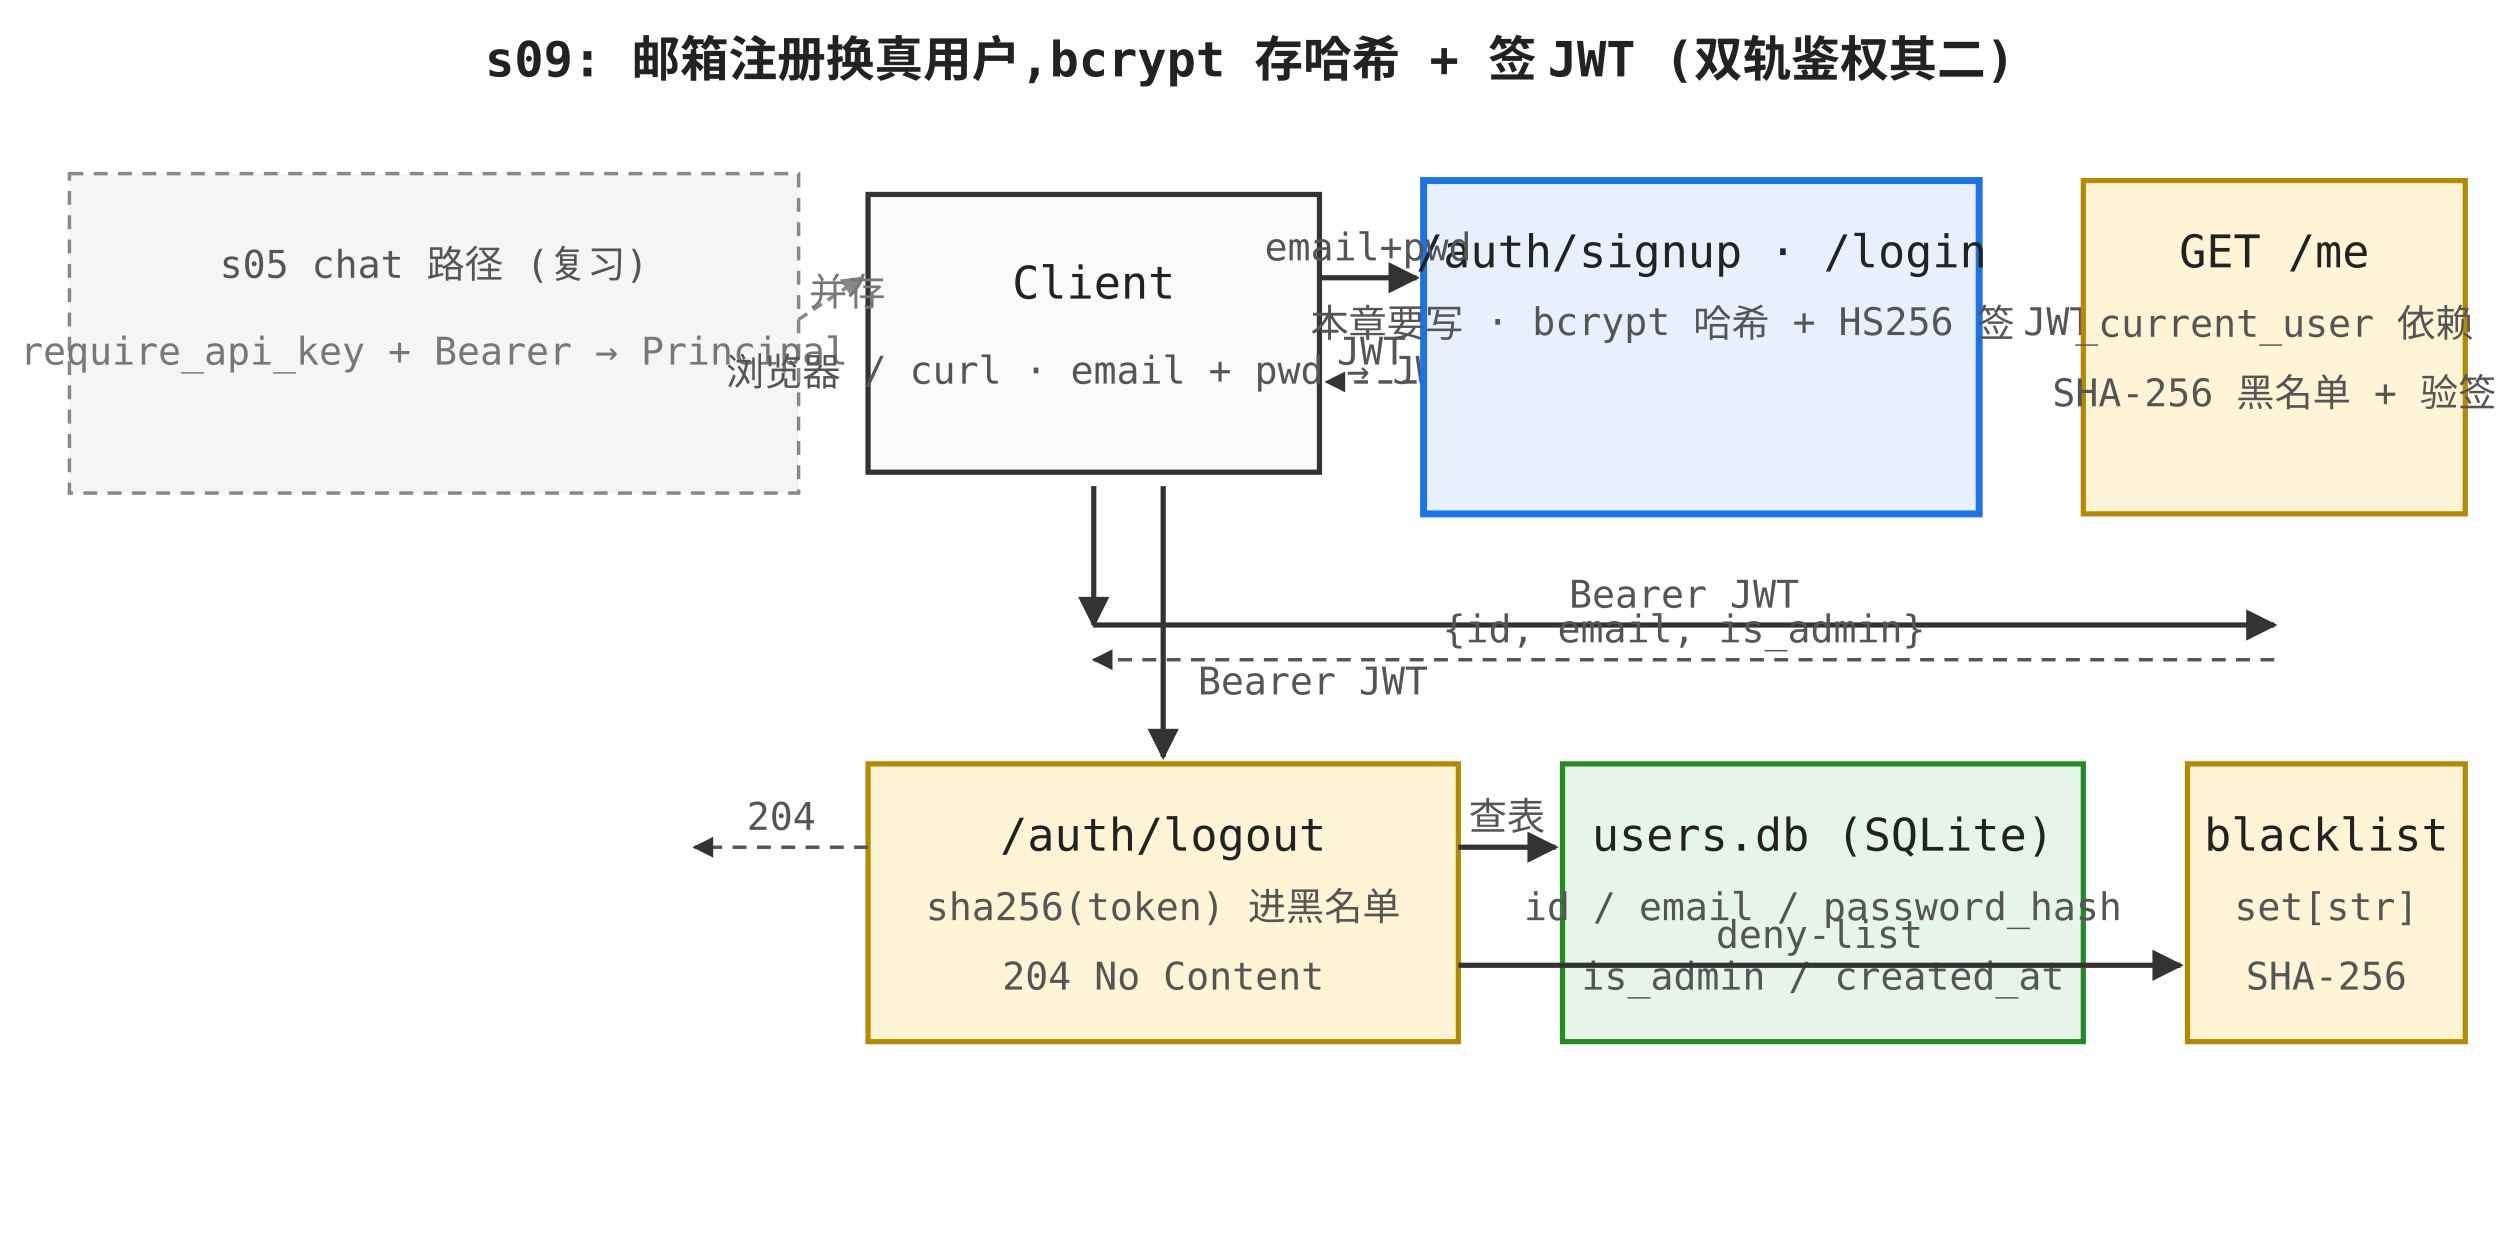
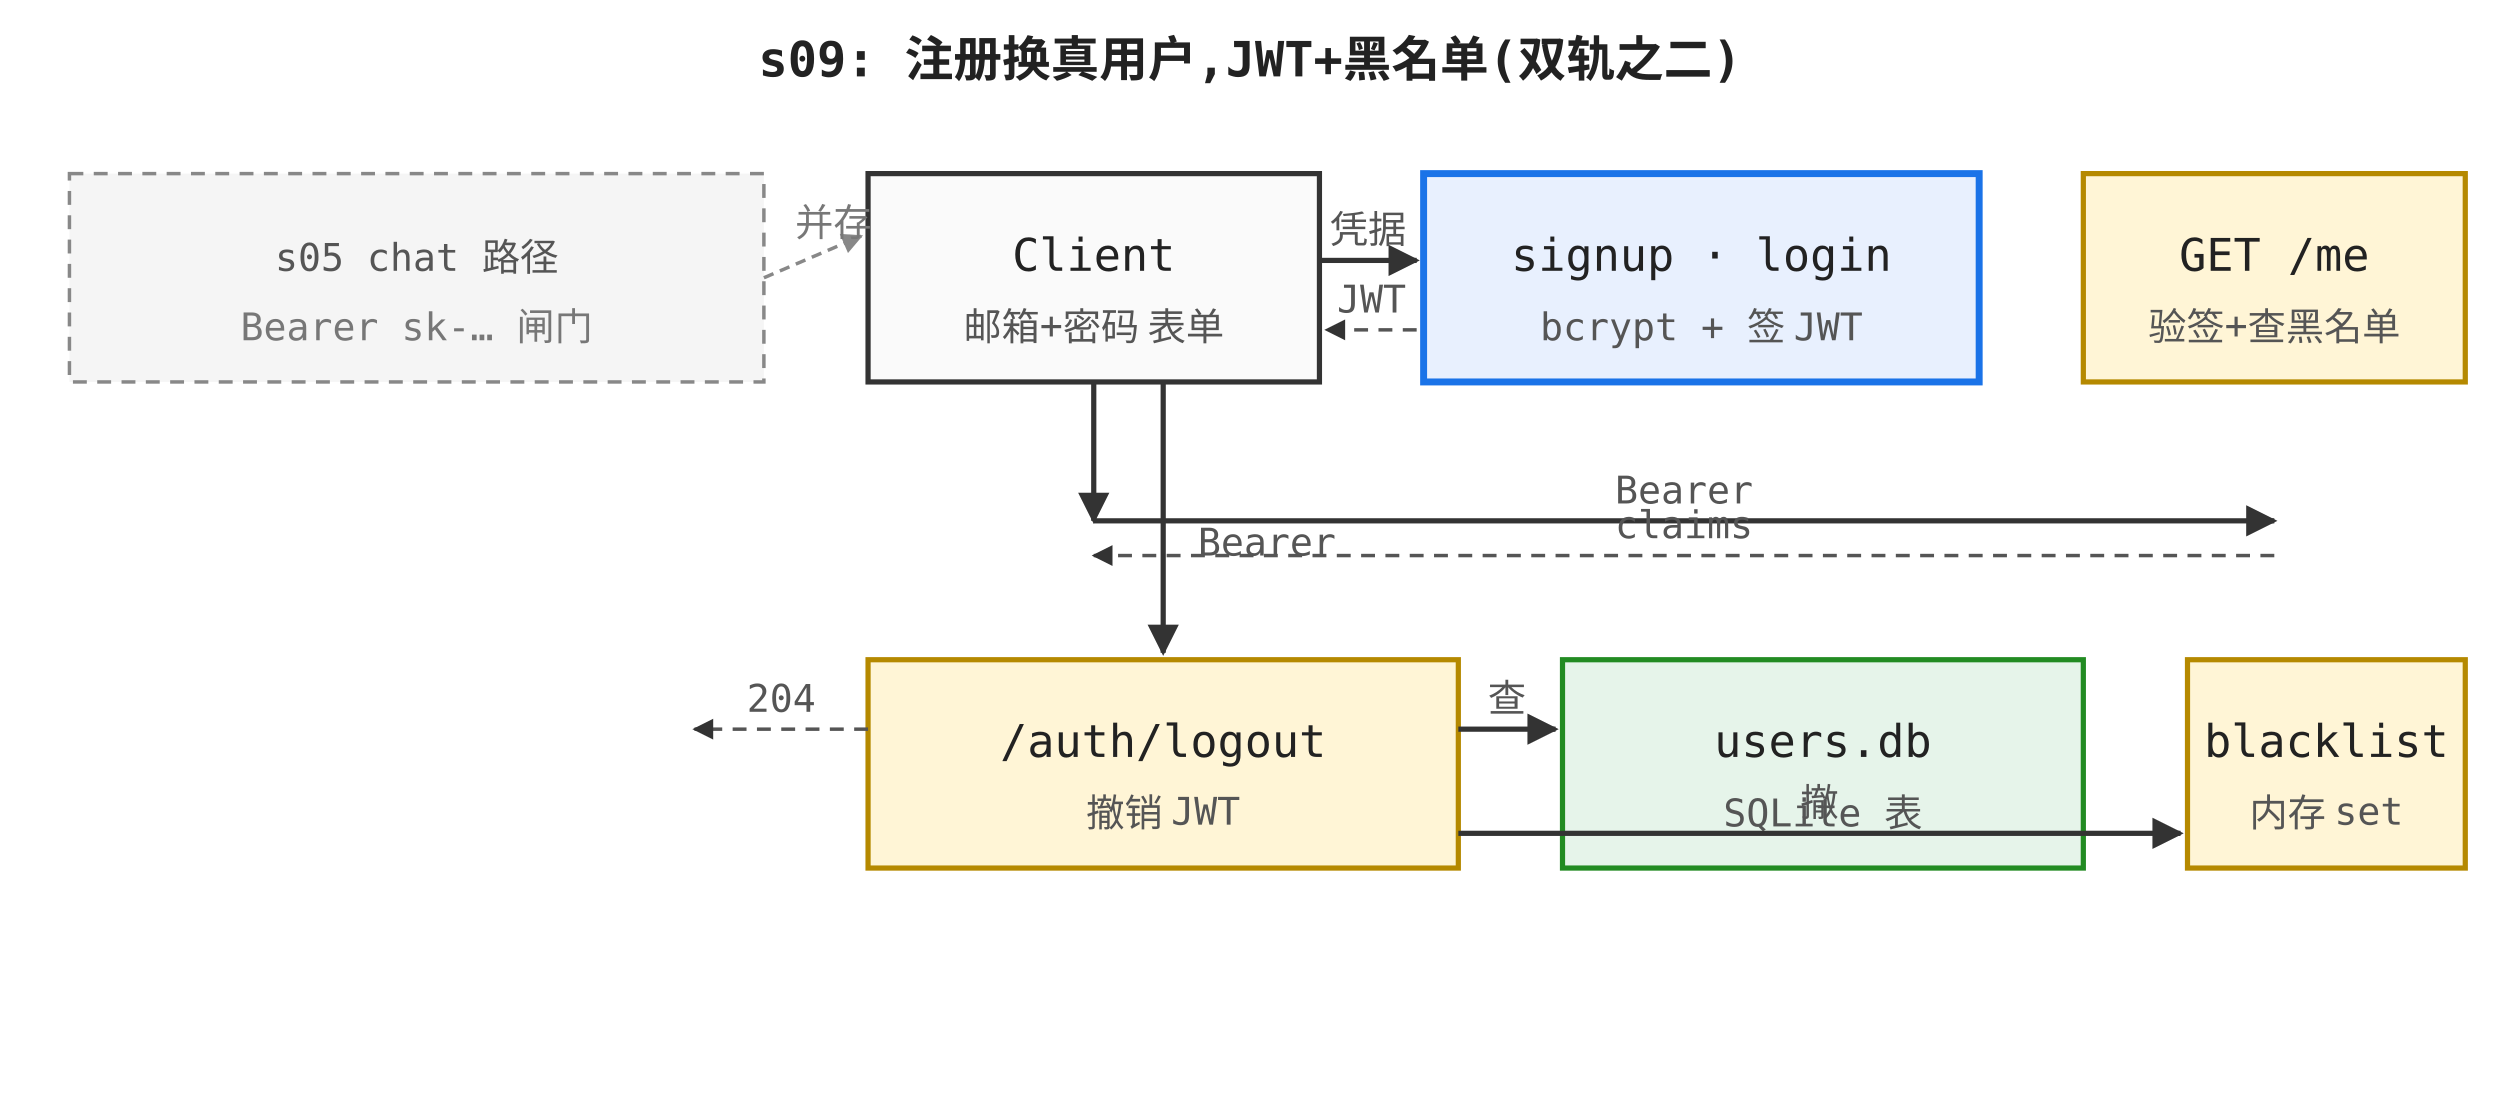
- <svg xmlns="http://www.w3.org/2000/svg" viewBox="0 0 720 360" font-family="monospace">
+ <svg xmlns="http://www.w3.org/2000/svg" viewBox="0 0 720 320" font-family="monospace">
  <style>
    .client     { fill: #fafafa; stroke: #333;    stroke-width: 1.5; }
    .gateway    { fill: #e8f0fe; stroke: #1a73e8; stroke-width: 2;   }
    .middleware { fill: #fff5d6; stroke: #b58900; stroke-width: 1.5; }
    .storage    { fill: #e6f4ea; stroke: #228b22; stroke-width: 1.5; }
    .reference  { fill: #f5f5f5; stroke: #888;    stroke-width: 1; stroke-dasharray: 4 3; }
    .title      { font-size: 14px; font-weight: bold; fill: #222; }
    .label      { font-size: 13px; fill: #222; }
    .small      { font-size: 11px; fill: #555; }
    .refsmall   { font-size: 11px; fill: #777; }
    .arrow      { stroke: #333; stroke-width: 1.5; fill: none; marker-end: url(#arrow); }
    .arrowR     { stroke: #555; stroke-width: 1;   fill: none; marker-end: url(#arrow); stroke-dasharray: 4 3; }
    .arrowRef   { stroke: #888; stroke-width: 1;   fill: none; marker-end: url(#arrowRef); stroke-dasharray: 3 2; }
  </style>
  <defs>
    <marker id="arrow" viewBox="0 0 10 10" refX="9" refY="5" markerWidth="6" markerHeight="6" orient="auto">
      <path d="M0,0 L10,5 L0,10 z" fill="#333" />
    </marker>
    <marker id="arrowRef" viewBox="0 0 10 10" refX="9" refY="5" markerWidth="6" markerHeight="6" orient="auto">
      <path d="M0,0 L10,5 L0,10 z" fill="#888" />
    </marker>
  </defs>
-   <text x="360" y="22" text-anchor="middle" class="title">s09: 邮箱注册换真用户,bcrypt 存哈希 + 签 JWT (双轨鉴权其二)</text>
-   <rect class="reference" x="20" y="50" width="210" height="92" />
-   <text x="125" y="80" text-anchor="middle" class="small" fill="#555">s05 chat 路径 (复习)</text>
-   <text x="125" y="105" text-anchor="middle" class="refsmall">require_api_key + Bearer → Principal</text>
-   <rect class="client" x="250" y="56" width="130" height="80" />
-   <text x="315" y="86" text-anchor="middle" class="label">Client</text>
-   <text x="315" y="111" text-anchor="middle" class="small">浏览器 / curl · email + pwd → JWT</text>
-   <rect class="gateway" x="410" y="52" width="160" height="96" />
-   <text x="490" y="77" text-anchor="middle" class="label">/auth/signup · /login</text>
-   <text x="490" y="97" text-anchor="middle" class="small">本章要写 · bcrypt 哈希 + HS256 签 JWT</text>
-   <rect class="middleware" x="600" y="52" width="110" height="96" />
-   <text x="655" y="77" text-anchor="middle" class="label">GET /me</text>
-   <text x="655" y="97" text-anchor="middle" class="small">_current_user 依赖</text>
-   <text x="655" y="117" text-anchor="middle" class="small">SHA-256 黑名单 + 验签</text>
-   <line class="arrow" x1="380" y1="80" x2="408" y2="80" />
-   <text x="394" y="75" text-anchor="middle" class="small">email+pwd</text>
-   <line class="arrowR" x1="408" y1="110" x2="382" y2="110" />
-   <text x="395" y="105" text-anchor="middle" class="small">JWT</text>
-   <line class="arrow" x1="315" y1="140" x2="315" y2="180" />
-   <line class="arrow" x1="315" y1="180" x2="655" y2="180" />
-   <text x="485" y="175" text-anchor="middle" class="small">Bearer JWT</text>
-   <line class="arrowR" x1="655" y1="190" x2="315" y2="190" />
-   <text x="485" y="185" text-anchor="middle" class="small">{id, email, is_admin}</text>
-   <rect class="middleware" x="250" y="220" width="170" height="80" />
-   <text x="335" y="245" text-anchor="middle" class="label">/auth/logout</text>
-   <text x="335" y="265" text-anchor="middle" class="small">sha256(token) 进黑名单</text>
-   <text x="335" y="285" text-anchor="middle" class="small">204 No Content</text>
-   <rect class="storage" x="450" y="220" width="150" height="80" />
-   <text x="525" y="245" text-anchor="middle" class="label">users.db (SQLite)</text>
-   <text x="525" y="265" text-anchor="middle" class="small">id / email / password_hash</text>
-   <text x="525" y="285" text-anchor="middle" class="small">is_admin / created_at</text>
-   <rect class="middleware" x="630" y="220" width="80" height="80" />
-   <text x="670" y="245" text-anchor="middle" class="label">blacklist</text>
-   <text x="670" y="265" text-anchor="middle" class="small">set[str]</text>
-   <text x="670" y="285" text-anchor="middle" class="small">SHA-256</text>
-   <line class="arrow" x1="335" y1="140" x2="335" y2="218" />
-   <text x="345" y="200" text-anchor="start" class="small">Bearer JWT</text>
-   <line class="arrow" x1="420" y1="244" x2="448" y2="244" />
-   <text x="434" y="239" text-anchor="middle" class="small">查表</text>
-   <line class="arrow" x1="420" y1="278" x2="628" y2="278" />
-   <text x="524" y="273" text-anchor="middle" class="small">deny-list</text>
-   <line class="arrowR" x1="250" y1="244" x2="200" y2="244" />
-   <text x="225" y="239" text-anchor="middle" class="small">204</text>
-   <line class="arrowRef" x1="230" y1="92" x2="248" y2="80" />
-   <text x="244" y="88" text-anchor="middle" class="refsmall">并存</text>
+   <text x="360" y="22" text-anchor="middle" class="title">s09: 注册换真用户,JWT+黑名单(双轨之二)</text>
+   <rect class="reference" x="20" y="50" width="200" height="60" />
+   <text x="120" y="78" text-anchor="middle" class="small" fill="#555">s05 chat 路径</text>
+   <text x="120" y="98" text-anchor="middle" class="refsmall">Bearer sk-… 闸门</text>
+   <rect class="client" x="250" y="50" width="130" height="60" />
+   <text x="315" y="78" text-anchor="middle" class="label">Client</text>
+   <text x="315" y="98" text-anchor="middle" class="small">邮箱+密码 表单</text>
+   <rect class="gateway" x="410" y="50" width="160" height="60" />
+   <text x="490" y="78" text-anchor="middle" class="label">signup · login</text>
+   <text x="490" y="98" text-anchor="middle" class="small">bcrypt + 签 JWT</text>
+   <rect class="middleware" x="600" y="50" width="110" height="60" />
+   <text x="655" y="78" text-anchor="middle" class="label">GET /me</text>
+   <text x="655" y="98" text-anchor="middle" class="small">验签+查黑名单</text>
+   <line class="arrow" x1="380" y1="75" x2="408" y2="75" />
+   <text x="394" y="70" text-anchor="middle" class="small">凭据</text>
+   <line class="arrowR" x1="408" y1="95" x2="382" y2="95" />
+   <text x="395" y="90" text-anchor="middle" class="small">JWT</text>
+   <line class="arrow" x1="315" y1="110" x2="315" y2="150" />
+   <line class="arrow" x1="315" y1="150" x2="655" y2="150" />
+   <text x="485" y="145" text-anchor="middle" class="small">Bearer</text>
+   <line class="arrowR" x1="655" y1="160" x2="315" y2="160" />
+   <text x="485" y="155" text-anchor="middle" class="small">claims</text>
+   <rect class="middleware" x="250" y="190" width="170" height="60" />
+   <text x="335" y="218" text-anchor="middle" class="label">/auth/logout</text>
+   <text x="335" y="238" text-anchor="middle" class="small">撤销 JWT</text>
+   <rect class="storage" x="450" y="190" width="150" height="60" />
+   <text x="525" y="218" text-anchor="middle" class="label">users.db</text>
+   <text x="525" y="238" text-anchor="middle" class="small">SQLite 表</text>
+   <rect class="middleware" x="630" y="190" width="80" height="60" />
+   <text x="670" y="218" text-anchor="middle" class="label">blacklist</text>
+   <text x="670" y="238" text-anchor="middle" class="small">内存 set</text>
+   <line class="arrow" x1="335" y1="110" x2="335" y2="188" />
+   <text x="345" y="160" text-anchor="start" class="small">Bearer</text>
+   <line class="arrow" x1="420" y1="210" x2="448" y2="210" />
+   <text x="434" y="205" text-anchor="middle" class="small">查</text>
+   <line class="arrow" x1="420" y1="240" x2="628" y2="240" />
+   <text x="524" y="235" text-anchor="middle" class="small">撤</text>
+   <line class="arrowR" x1="250" y1="210" x2="200" y2="210" />
+   <text x="225" y="205" text-anchor="middle" class="small">204</text>
+   <line class="arrowRef" x1="220" y1="80" x2="248" y2="68" />
+   <text x="240" y="68" text-anchor="middle" class="refsmall">并存</text>
</svg>
